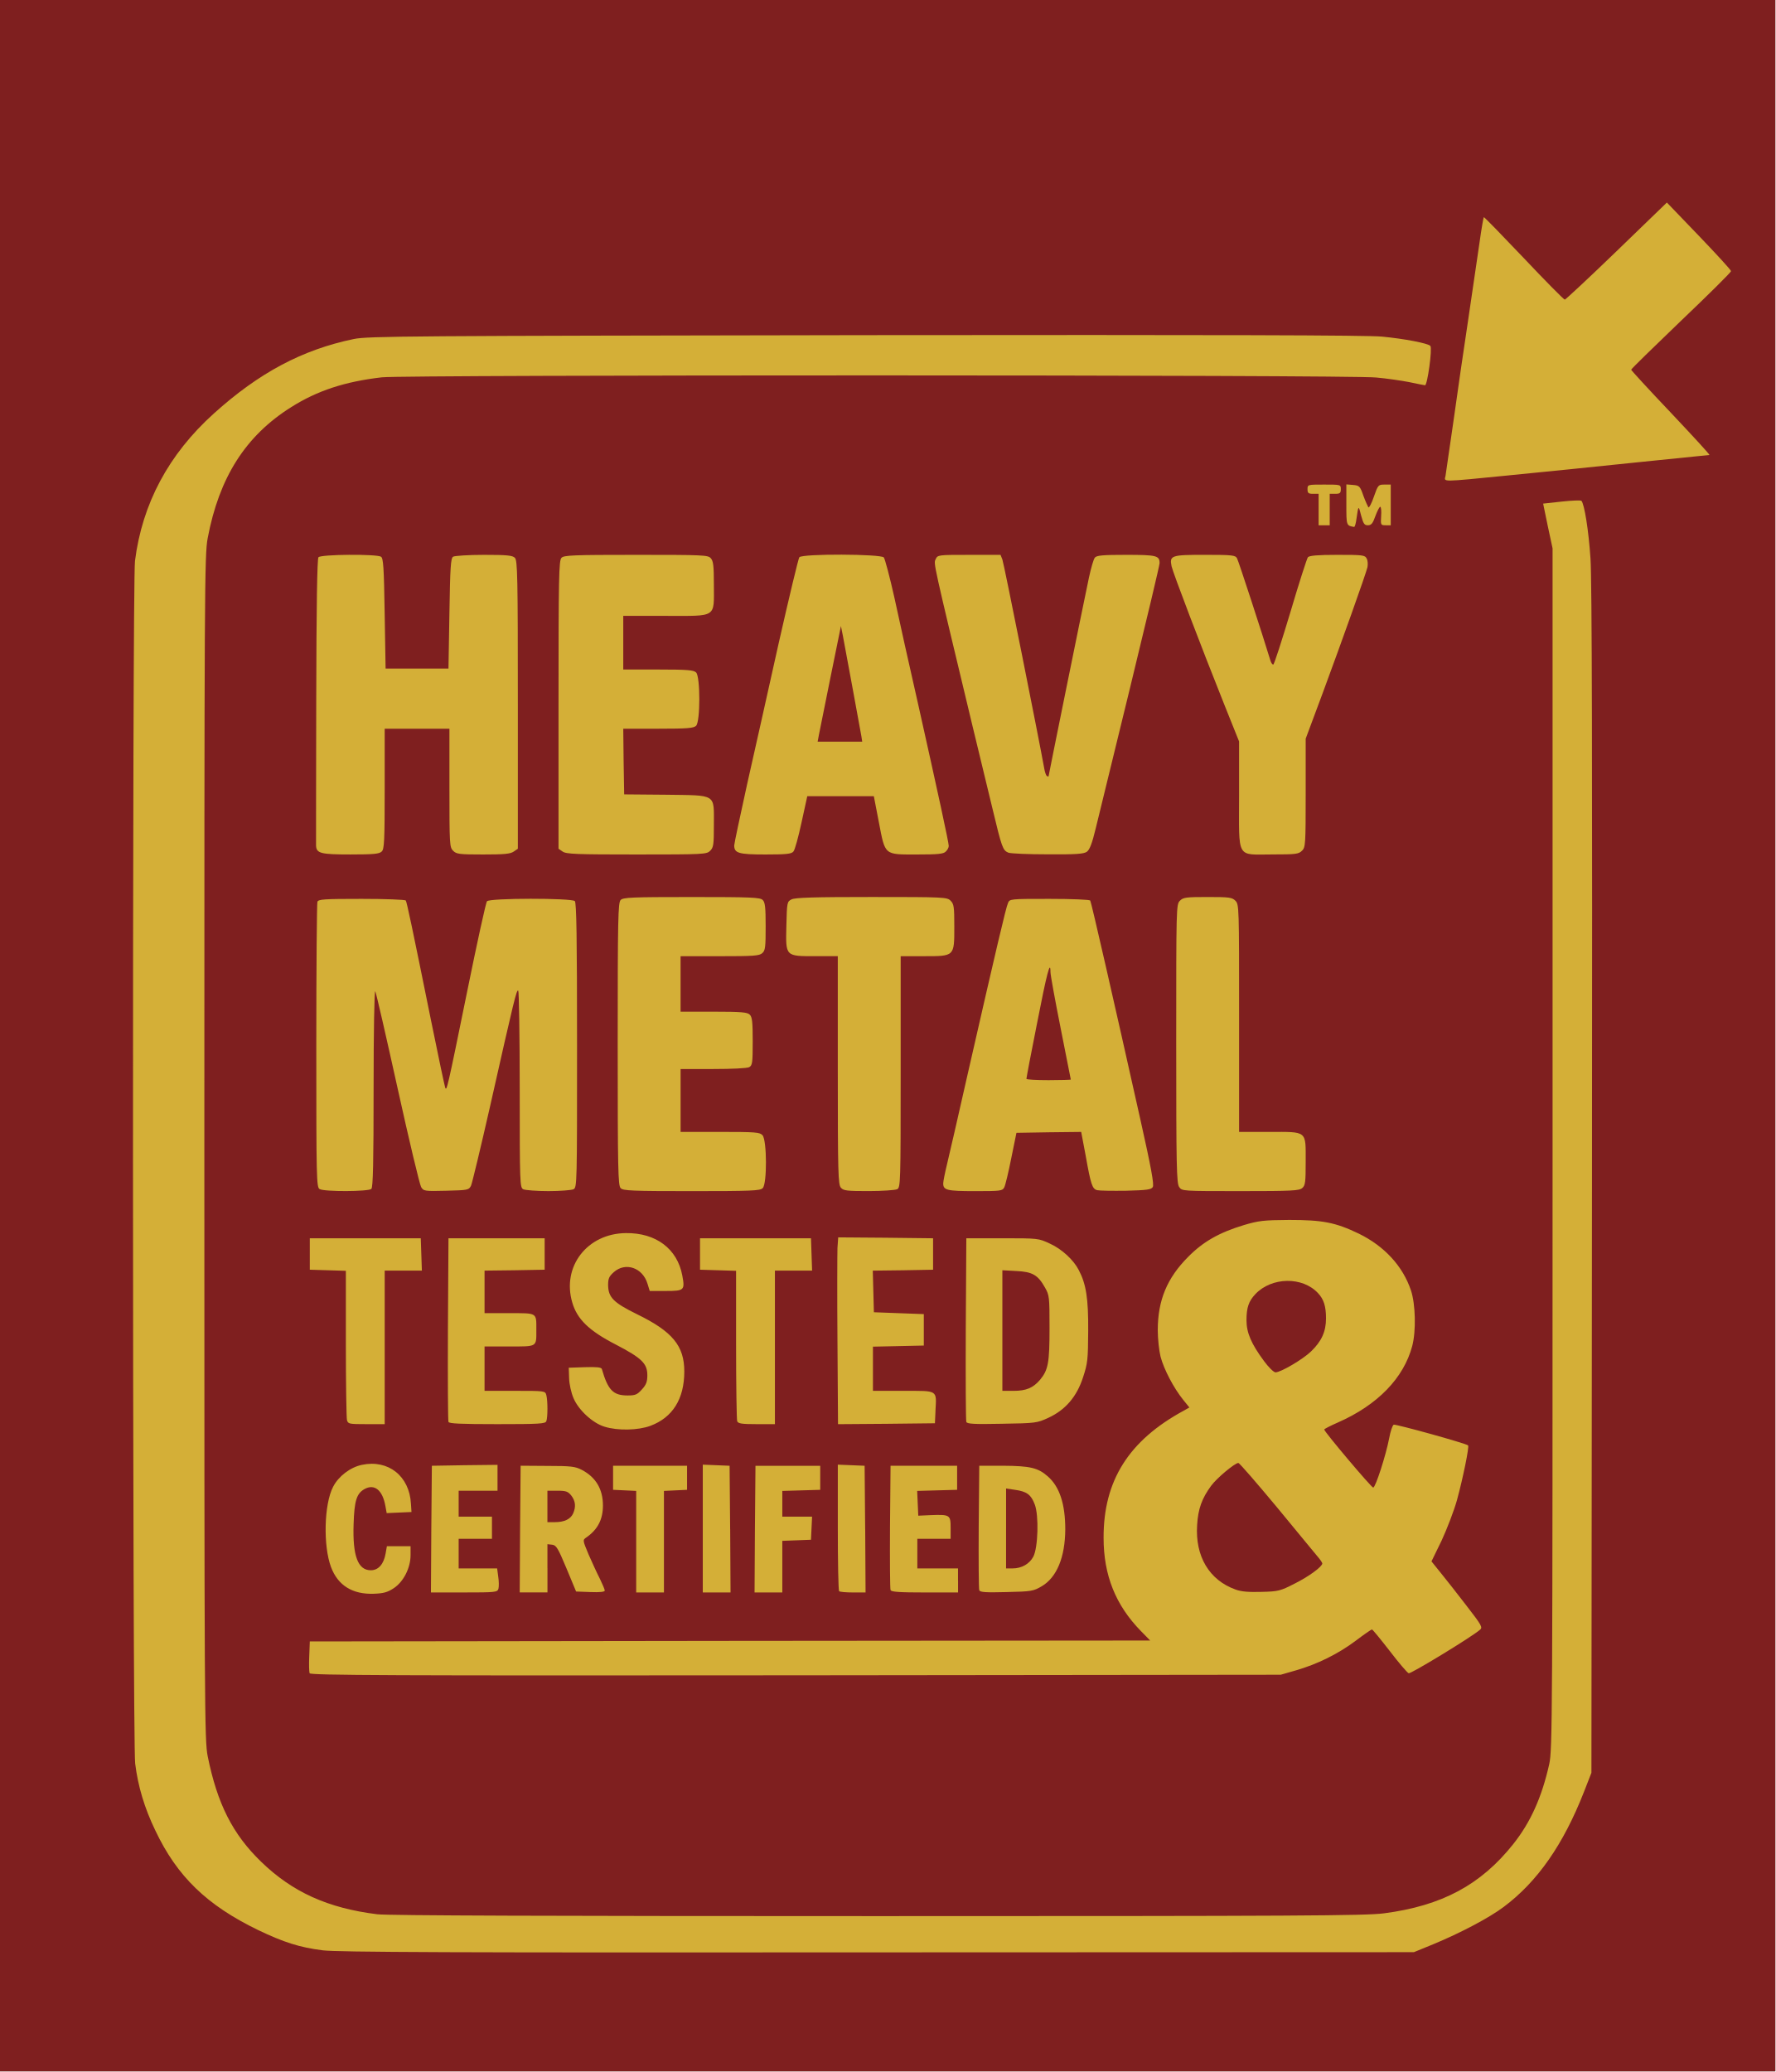
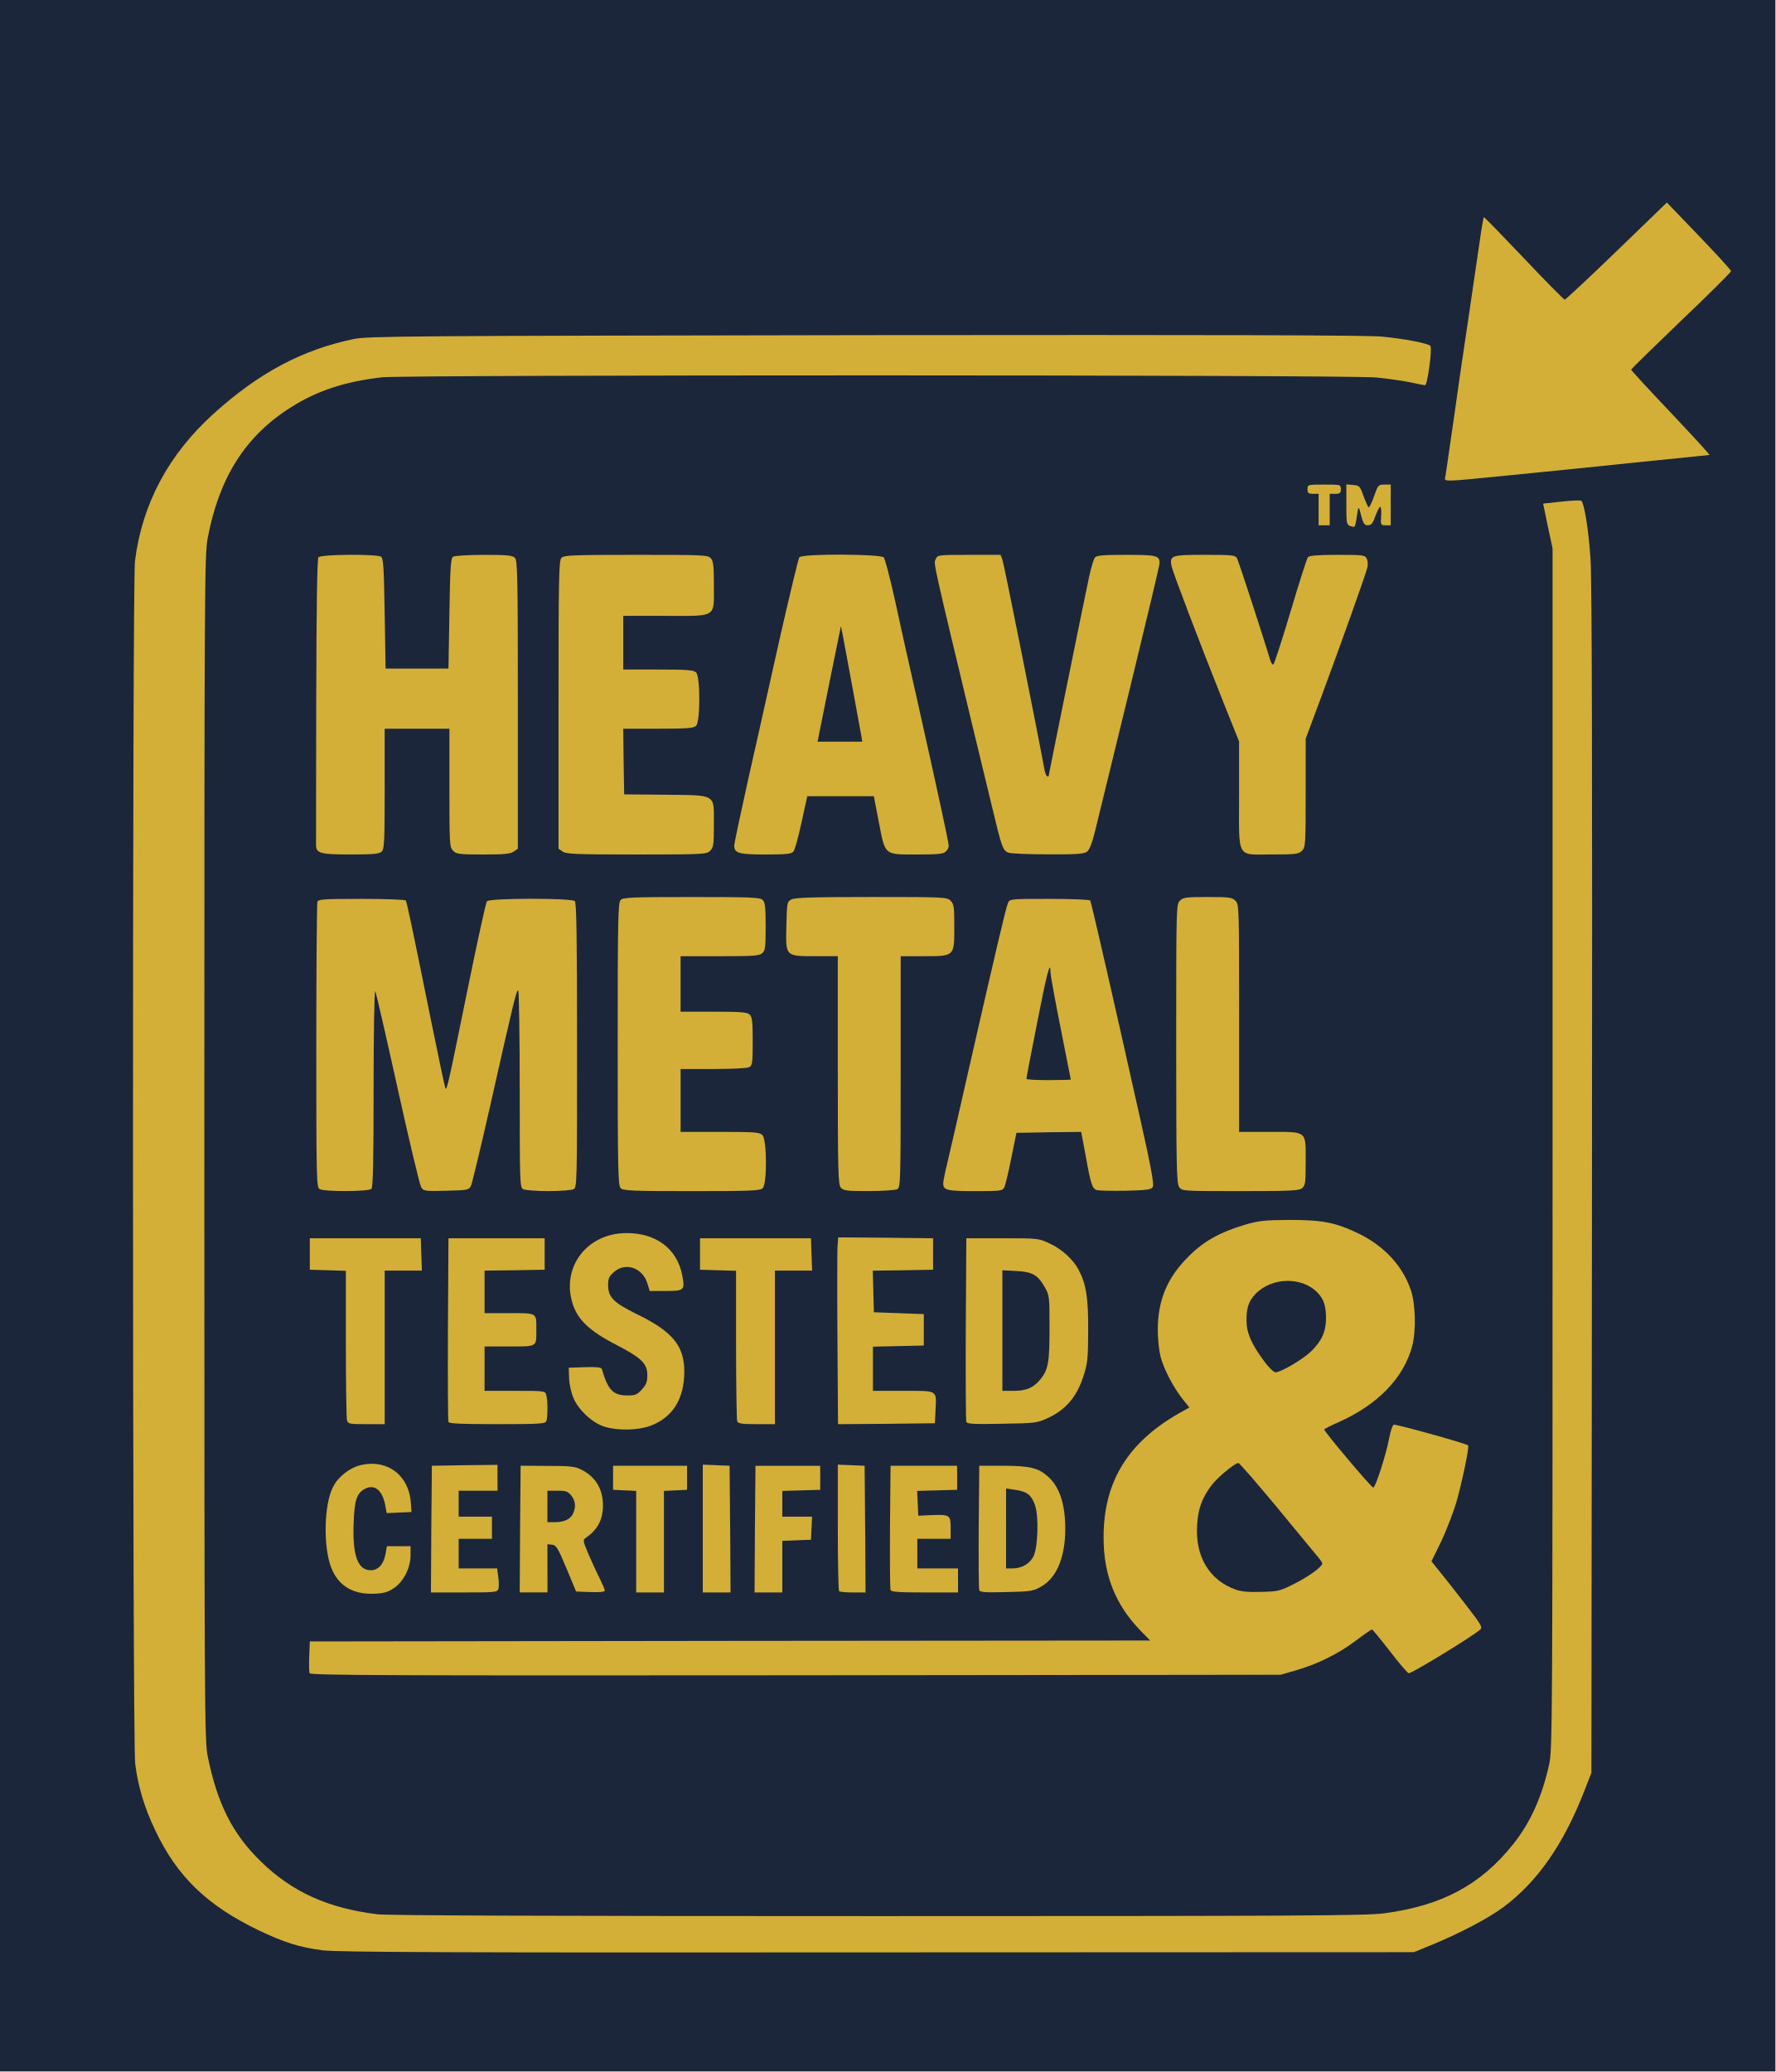
<svg xmlns="http://www.w3.org/2000/svg" version="1.0" width="1126px" height="1314px" viewBox="0 0 1126 1314" preserveAspectRatio="xMidYMid meet">
  <g fill="#D4AF37">
    <path d="M201.16 1240.36 c-14.66 -1.88 -24.63 -5.04 -41.05 -12.90 -32.37 -15.72 -51.26 -33.90 -65.10 -63.10 -6.92 -14.31 -11.03 -28.15 -12.78 -42.46 -1.76 -14.19 -1.88 -755.83 -0.12 -769.67 4.57 -36.36 21.35 -67.68 49.97 -93.48 29.21 -26.51 57.12 -41.17 90.08 -47.39 9.97 -1.88 32.49 -1.99 334.98 -1.99 309.77 0 324.90 0.12 336.51 2.11 18.06 3.28 17.71 3.05 17.59 11.03 0 3.75 -0.70 11.03 -1.41 16.19 l-1.41 9.38 -4.69 -0.12 c-2.58 0 -8.68 -0.82 -13.49 -1.99 -4.81 -1.06 -14.31 -2.46 -21 -3.05 -16.66 -1.76 -608.74 -1.76 -623.52 -0.12 -23.34 2.70 -40.93 8.44 -57.47 18.88 -28.97 18.18 -45.74 44.57 -53.02 83.16 -1.99 10.56 -2.11 30.85 -2.11 382.96 0 353.87 0.12 372.28 2.11 382.37 6.10 30.26 15.83 49.50 33.90 66.97 19.82 19.24 42.34 29.44 73.66 33.31 6.69 0.82 110.14 1.17 313.99 1.17 263.44 0 305.78 -0.23 317.39 -1.76 36.83 -4.81 61.46 -18.06 81.99 -43.87 11.03 -13.84 18.18 -29.79 22.87 -50.79 1.99 -9.27 2.11 -26.16 2.11 -386.83 l0 -377.09 -3.17 -15.25 c-4.69 -22.17 -5.98 -19.94 11.96 -21.70 9.27 -0.94 15.72 -1.17 16.30 -0.47 2.11 2.23 4.69 18.18 5.98 36.83 0.94 13.72 1.17 128.55 0.94 398.21 l-0.35 378.85 -4.81 12.32 c-13.02 33.19 -29.44 56.77 -50.79 72.72 -9.15 6.92 -27.68 16.66 -44.69 23.69 l-12.32 5.04 -343.66 0.12 c-272.12 0.23 -346.13 -0.12 -355.39 -1.29z" />
    <path d="M192.83 1064.66 c-0.23 -0.82 -0.35 -7.27 -0.23 -14.43 l0.35 -12.78 262.50 -0.35 c144.27 -0.12 262.38 -0.59 262.38 -0.94 0 -0.35 -1.76 -2.82 -3.99 -5.40 -5.75 -6.69 -11.85 -18.88 -14.90 -29.67 -3.75 -13.14 -3.75 -39.18 -0.12 -52.55 6.33 -23.22 19.82 -40.93 40.23 -52.66 3.75 -2.11 6.92 -4.22 6.92 -4.69 0 -0.47 -1.41 -2.82 -3.05 -5.28 -9.15 -13.49 -12.20 -23.93 -12.20 -42.34 0 -22.64 5.04 -35.77 19.35 -50.08 9.50 -9.62 19.70 -15.37 35.19 -20.06 9.85 -2.93 12.08 -3.17 32.26 -3.28 25.10 -0.12 32.26 1.17 47.74 8.68 16.30 7.98 27.92 20.64 33.08 36.01 3.05 8.91 3.40 32.37 0.82 42.22 -5.28 19.59 -22.29 37.77 -44.69 47.39 -3.52 1.52 -6.45 3.28 -6.45 3.75 0 0.59 4.93 6.92 10.91 14.31 l10.79 13.37 2.70 -8.44 c1.52 -4.69 3.64 -12.67 4.81 -17.83 l1.99 -9.38 4.93 -0.35 c4.46 -0.35 11.85 1.52 48.68 12.20 2.93 0.94 2.58 8.09 -1.06 25.10 -3.64 17.71 -8.44 32.37 -13.96 43.40 -4.81 9.50 -4.93 8.91 4.11 19.35 11.96 13.84 22.29 28.62 22.29 32.02 0 4.22 0.12 4.22 -24.87 20.06 -19.12 12.20 -21 13.14 -25.69 12.78 -4.93 -0.35 -5.40 -0.70 -14.07 -12.08 -5.04 -6.45 -9.50 -11.85 -10.09 -11.96 -0.59 -0.23 -4.46 2.11 -8.68 5.16 -9.27 6.80 -22.99 13.37 -35.66 17.01 l-9.38 2.70 -311.17 0.35 c-257.46 0.23 -311.17 0 -311.76 -1.29z m625.16 -63.92 c10.79 -5.40 14.78 -8.80 13.02 -11.38 -3.64 -5.04 -45.86 -55.60 -46.56 -55.71 -2.35 -0.12 -14.90 14.19 -17.71 20.06 -7.74 16.54 -3.64 34.84 10.09 45.16 12.08 9.15 25.33 9.74 41.17 1.88z m11.26 -148.73 c9.03 -9.62 10.56 -19.59 3.87 -27.45 -8.80 -10.56 -23.69 -10.79 -33.43 -0.35 -8.44 8.91 -7.27 17.48 4.46 34.01 l5.28 7.51 7.04 -3.87 c3.87 -2.11 9.62 -6.57 12.78 -9.85z" />
    <path d="M221.80 1013.05 c-6.92 -2.58 -12.67 -8.44 -15.48 -15.72 -1.99 -5.40 -2.70 -10.09 -3.17 -22.99 -0.82 -24.63 1.99 -35.19 11.61 -43.40 11.03 -9.50 33.19 -8.80 42.46 1.41 5.16 5.75 6.92 11.14 7.15 21.70 l0.12 8.33 -11.38 0.35 -11.38 0.35 -0.82 -4.46 c-3.52 -19.47 -13.37 -10.91 -13.37 11.38 0.12 9.38 1.99 16.30 5.40 20.06 2.23 2.46 2.23 2.46 4.69 -0.59 1.41 -1.52 2.93 -5.04 3.40 -7.62 l0.82 -4.81 11.03 0 11.03 0 0 9.15 c0 11.85 -3.40 19.70 -10.67 24.51 -4.46 2.93 -6.10 3.28 -16.19 3.52 -6.80 0.23 -12.78 -0.35 -15.25 -1.17z" />
    <path d="M270.01 969.77 l0.35 -43.75 24.40 -0.35 24.28 -0.23 0 11.73 0 11.73 -12.32 0 -12.32 0 0 4.69 0 4.69 10.56 0 10.56 0 0 10.56 0 10.56 -10.56 0 -10.56 0 0 5.86 0 5.86 12.20 0 12.08 0 0.82 4.46 c0.94 5.63 0.94 13.61 0 15.95 -0.59 1.64 -3.99 1.88 -25.22 1.88 l-24.51 0 0.23 -43.63z" />
    <path d="M326.31 969.77 l0.35 -43.75 20.53 0 c18.77 0.12 21 0.35 25.33 2.58 4.81 2.58 10.79 8.56 11.26 11.26 0.12 0.82 0.47 -1.99 0.82 -6.22 l0.70 -7.62 26.98 0 26.98 0 0 11.14 0 11.14 -7.27 0.35 -7.39 0.35 0 32.14 0 32.26 -12.32 0 -12.32 0 0 -32.26 0 -32.26 -7.04 0 -7.04 0 0 7.62 c0 9.03 -1.76 13.84 -6.92 18.88 l-3.87 3.75 5.98 12.55 c3.99 8.44 5.98 14.19 5.98 17.24 l0 4.57 -12.55 -0.35 -12.67 -0.35 -5.28 -12.67 -5.28 -12.67 -0.35 12.90 -0.35 13.02 -12.20 0 -12.32 0 0.23 -43.63z m29.67 -9.38 c6.10 -2.70 4.22 -11.49 -2.58 -11.49 -2.46 0 -2.70 0.47 -2.70 6.45 0 6.80 0.47 7.27 5.28 5.04z" />
    <path d="M442.19 969.42 l0 -44.10 12.08 0.35 11.96 0.35 0.35 43.75 0.23 43.63 -12.32 0 -12.32 0 0 -43.98z" />
    <path d="M475.27 969.77 l0.35 -43.75 24.04 0 24.04 0 0 11.14 0 11.14 -11.96 0.35 -12.08 0.35 0 4.57 0 4.69 9.38 0 9.50 0 -0.35 10.91 -0.35 10.79 -9.03 0.35 -9.15 0.35 0 16.30 0 16.42 -12.32 0 -12.32 0 0.23 -43.63z" />
    <path d="M528.63 1012.58 c-0.47 -0.35 -0.82 -20.17 -0.82 -43.98 l0 -43.28 12.08 0.35 11.96 0.35 0.35 43.75 0.23 43.63 -11.49 0 c-6.33 0 -11.96 -0.35 -12.32 -0.82z" />
    <path d="M561.24 1011.88 c-0.35 -0.70 -0.47 -20.41 -0.35 -43.63 l0.35 -42.22 24.63 0 24.63 0 0 11.14 0 11.14 -12.67 0.35 -12.67 0.35 0.35 4.22 0.35 4.34 7.86 -0.35 c12.78 -0.47 12.67 -0.59 12.67 11.73 l0 10.44 -10.56 0 -10.56 0 0 5.86 0 5.86 12.90 0 12.90 0 0 11.14 0 11.14 -24.63 0 c-18.77 0 -24.87 -0.35 -25.22 -1.52z" />
    <path d="M617.54 1011.99 c-0.35 -0.82 -0.47 -20.53 -0.35 -43.75 l0.35 -42.22 18.77 0 c20.76 0 25.33 1.06 31.79 6.80 7.98 6.92 11.03 17.36 11.03 37.06 -0.12 21.23 -4.69 33.66 -15.01 39.64 -5.40 3.17 -6.10 3.28 -25.69 3.64 -16.19 0.35 -20.41 0.12 -20.88 -1.17z m28.74 -22.64 c4.93 -2.58 7.27 -7.98 7.98 -17.95 0.82 -12.78 -3.75 -22.52 -10.56 -22.52 -1.99 0 -2.11 1.64 -2.11 21.11 0 11.61 0.23 21.11 0.59 21.11 0.47 0 2.23 -0.82 4.11 -1.76z" />
    <path d="M379.91 908.31 c-7.51 -2.23 -16.42 -10.56 -19.82 -18.30 -2.11 -4.81 -2.70 -8.56 -2.82 -16.19 l-0.12 -9.97 13.84 0 13.84 0 2.23 6.45 c3.64 10.91 11.03 13.96 16.89 6.92 1.64 -1.99 3.05 -4.34 3.05 -5.16 0 -3.64 -6.69 -8.91 -19.94 -15.83 -23.69 -12.32 -30.26 -22.05 -29.09 -43.40 0.94 -15.83 7.04 -25.33 19.94 -31.08 6.45 -2.93 8.80 -3.40 19.12 -3.40 14.19 -0.12 21.58 2.11 29.09 8.68 7.86 6.92 12.90 21.82 10.79 31.67 l-0.82 3.52 -13.72 0 -13.84 0 -1.41 -4.57 c-1.17 -4.22 -7.04 -10.67 -9.50 -10.67 -1.99 0 -8.21 6.10 -8.21 8.21 0 3.99 6.69 9.27 19 15.25 14.43 6.80 21.93 13.02 26.04 21.35 2.70 5.40 3.05 7.51 3.05 17.95 0 15.83 -1.99 22.52 -9.15 29.79 -7.86 8.09 -15.60 10.67 -31.08 10.56 -6.80 0 -14.31 -0.82 -17.36 -1.76z" />
    <path d="M216.52 904.08 c-0.35 -1.52 -0.70 -23.34 -0.70 -48.68 l0 -45.98 -11.38 -0.35 -11.49 -0.35 0 -13.49 0 -13.49 38.71 0 38.71 0 0.35 13.84 0.35 13.72 -11.85 0 -11.73 0 0 48.68 0 48.68 -15.13 0 c-14.66 0 -15.13 -0.12 -15.83 -2.58z" />
    <path d="M280.91 905.26 c-0.35 -0.82 -0.47 -28.97 -0.35 -62.52 l0.35 -60.99 34.01 0 34.01 0 0 13.49 0 13.49 -19 0.35 -19.12 0.23 0 9.97 0 9.97 15.72 0 c13.25 0 15.83 0.23 16.42 1.88 0.94 2.35 0.94 22.05 0 24.40 -0.59 1.64 -3.17 1.88 -16.42 1.88 l-15.72 0 0 10.56 0 10.56 19.24 0 c18.88 0 19.24 0 19.94 2.70 0.94 3.40 0.94 21.23 0 23.58 -0.59 1.64 -4.81 1.88 -34.60 1.88 -26.16 0 -34.13 -0.35 -34.48 -1.41z" />
    <path d="M464.01 904.79 c-0.35 -1.06 -0.70 -22.87 -0.70 -48.56 l0 -46.80 -11.38 -0.35 -11.49 -0.35 0 -13.49 0 -13.49 38.71 0 38.71 0 0.35 13.84 0.35 13.72 -11.85 0 -11.73 0 0 48.68 0 48.68 -15.13 0 c-12.67 0 -15.25 -0.35 -15.83 -1.88z" />
    <path d="M527.58 850.72 c-0.12 -30.85 -0.12 -59.12 0 -62.87 l0.47 -6.69 33.55 0.23 33.66 0.35 0 13.49 0 13.49 -19.12 0.35 -19.12 0.23 0.35 9.74 0.35 9.62 15.83 0.59 15.83 0.59 0 13.49 0 13.49 -16.07 0.35 -16.19 0.35 0 10.44 0 10.56 19.35 0 c22.64 0 20.88 -1.41 20.29 16.42 l-0.35 11.14 -34.25 0.35 -34.13 0.23 -0.47 -55.95z" />
    <path d="M609.33 905.26 c-0.35 -0.82 -0.47 -28.97 -0.35 -62.52 l0.35 -60.99 26.39 0 26.39 0 7.27 3.40 c7.51 3.40 15.01 10.32 18.30 16.77 4.93 9.38 6.10 17.83 5.98 41.99 0 22.29 -0.23 23.93 -3.17 33.08 -4.11 12.32 -11.26 20.64 -22.17 25.69 -7.39 3.40 -7.62 3.40 -32.96 3.75 -20.29 0.35 -25.57 0.12 -26.04 -1.17z m40.35 -28.50 c4.46 -2.23 8.91 -7.74 10.91 -13.14 0.94 -2.93 1.52 -10.32 1.52 -21.46 0 -15.95 -0.23 -17.36 -2.93 -22.17 -3.75 -6.69 -7.86 -9.62 -14.54 -10.32 l-5.40 -0.70 0 34.84 0 34.72 3.52 0 c1.99 0 5.16 -0.82 6.92 -1.76z" />
    <path d="M199.16 757.59 c-1.99 -1.06 -2.11 -6.80 -2.11 -94.30 0 -51.14 0.35 -93.83 0.70 -94.89 0.59 -1.64 4.57 -1.88 31.55 -1.88 17.01 0 31.20 0.47 31.55 1.06 0.70 1.06 2.58 10.09 14.78 69.08 3.75 18.30 6.92 33.43 7.15 33.66 0.23 0.23 5.16 -22.40 10.91 -50.20 5.75 -27.92 10.91 -51.37 11.61 -52.08 1.52 -2.11 60.64 -2.23 62.75 -0.12 1.06 1.06 1.41 23.81 1.41 95.01 0 91.25 0 93.60 -2.23 94.77 -3.40 1.76 -36.71 1.52 -39.18 -0.23 -1.76 -1.41 -1.99 -6.22 -2.23 -51.96 l-0.35 -50.44 -10.91 48.68 c-6.10 26.74 -11.61 49.97 -12.32 51.61 -1.41 2.93 -1.52 2.93 -19.24 3.28 -17.48 0.23 -17.83 0.23 -19.47 -2.35 -0.94 -1.52 -6.33 -23.93 -12.08 -49.85 l-10.44 -47.15 -0.35 48.21 c-0.12 33.19 -0.70 48.68 -1.52 49.85 -1.64 1.88 -36.83 2.11 -40 0.23z" />
    <path d="M390.11 757 c-1.64 -1.64 -1.88 -11.85 -1.88 -94.89 0 -83.04 0.23 -93.25 1.88 -94.89 1.52 -1.64 7.62 -1.88 48.56 -1.88 40.93 0 47.03 0.23 48.56 1.88 1.52 1.52 1.88 5.04 1.88 20.29 0 16.42 -0.23 18.77 -2.11 20.41 -1.88 1.76 -5.51 1.99 -26.98 1.99 l-24.87 0 0 14.07 0 14.07 21 0 c17.59 0 21.35 0.35 22.87 1.88 1.52 1.52 1.88 5.04 1.88 20.41 0 17.24 -0.12 18.77 -2.23 19.94 -1.41 0.70 -10.91 1.17 -22.87 1.17 l-20.64 0 0 16.42 0 16.42 24.98 0 c22.87 0 25.22 0.23 26.98 2.11 2.82 3.17 2.93 37.77 0.12 40.58 -1.52 1.64 -7.62 1.88 -48.56 1.88 -40.93 0 -47.03 -0.23 -48.56 -1.88z" />
    <path d="M529.81 756.77 c-1.76 -1.99 -1.99 -8.80 -1.99 -74.48 l0 -72.37 -13.96 0 c-19.82 0 -19 0.94 -18.65 -22.87 0.35 -18.65 0.35 -18.65 3.28 -20.17 2.23 -1.17 15.25 -1.52 54.31 -1.52 49.73 0 51.37 0.12 53.60 2.35 2.11 2.11 2.35 3.87 2.35 19.94 0 23.11 0.70 22.29 -19.35 22.29 l-14.66 0 0 73.31 c0 71.20 -0.12 73.31 -2.23 74.48 -1.29 0.70 -10.56 1.17 -21.58 1.17 -17.12 0 -19.47 -0.23 -21.11 -2.11z" />
    <path d="M596.08 757.47 c-2.11 -2.11 -1.76 -11.49 0.94 -22.40 1.29 -5.28 7.39 -31.79 13.49 -58.88 17.83 -78.12 23.93 -104.15 25.22 -106.97 1.17 -2.70 1.17 -2.70 29.79 -2.70 16.30 0 28.97 0.47 29.44 1.06 1.99 3.28 40.47 177.11 40.47 182.98 0 3.05 -0.59 6.10 -1.41 6.92 -2.23 2.23 -41.29 1.99 -43.52 -0.35 -1.88 -1.88 -2.93 -5.86 -6.22 -24.40 l-1.99 -11.49 -17.12 0.35 -17.01 0.35 -3.28 16.07 c-1.76 8.91 -3.75 17.24 -4.46 18.53 -1.17 2.23 -2.35 2.35 -22.05 2.35 -14.66 0 -21.35 -0.47 -22.29 -1.41z m77.76 -78.59 c-0.23 -1.52 -2.11 -10.56 -4.11 -20.29 -1.88 -9.62 -3.87 -18.88 -4.22 -20.53 -0.59 -2.58 -4.93 15.72 -9.15 39.06 l-0.82 4.34 9.50 0 c9.15 0 9.38 -0.12 8.80 -2.58z" />
    <path d="M744.33 756.30 c-1.64 -2.35 -1.88 -13.25 -1.88 -94.42 0 -90.31 0 -91.84 2.35 -94.19 2.11 -2.11 3.87 -2.35 21.11 -2.35 17.24 0 19 0.23 21.11 2.35 2.35 2.35 2.35 3.87 2.35 74.48 l0 72.13 19.12 0 c17.12 0 19.47 0.23 21.11 2.11 1.64 1.88 1.99 5.04 1.99 20.41 0 16.07 -0.23 18.41 -2.11 20.06 -1.99 1.76 -6.69 1.99 -42.81 1.99 l-40.58 0 -1.76 -2.58z" />
    <path d="M198.93 543.53 c-1.06 -0.94 -1.99 -2.70 -1.99 -3.75 -0.12 -1.06 -0.12 -43.98 0.12 -95.24 0.12 -60.99 0.70 -93.72 1.41 -94.77 1.52 -1.76 43.87 -1.99 46.68 -0.23 1.52 0.94 1.88 6.69 2.35 36.01 l0.59 34.95 16.42 0 16.42 0 0.59 -34.95 c0.47 -29.32 0.82 -35.07 2.35 -36.01 0.94 -0.59 11.38 -1.17 23.11 -1.17 17.83 0 21.58 0.35 23.11 1.88 1.64 1.64 1.88 11.96 1.88 96.65 l0 94.89 -2.58 1.76 c-2.11 1.52 -6.45 1.88 -22.87 1.88 -18.77 0 -20.53 -0.23 -22.64 -2.35 -2.23 -2.23 -2.35 -3.87 -2.35 -39.88 l0 -37.53 -17.01 0 -17.01 0 0 38 c0 33.08 -0.23 38.35 -1.88 39.88 -1.52 1.52 -5.28 1.88 -23.34 1.88 -18.06 0 -21.82 -0.35 -23.34 -1.88z" />
    <path d="M353.28 543.53 l-2.58 -1.76 0 -94.89 c0 -84.68 0.23 -95.01 1.88 -96.65 1.52 -1.64 7.86 -1.88 50.79 -1.88 45.98 0 49.15 0.12 50.90 2.11 2.82 3.17 2.93 37.06 0.12 41.05 -1.76 2.58 -2.23 2.58 -28.74 2.58 l-26.86 0 0 13.49 0 13.49 22.17 0 c18.65 0 22.52 0.35 24.04 1.88 2.82 2.70 2.82 38.12 0 40.82 -1.52 1.52 -5.40 1.88 -24.04 1.88 l-22.29 0 0.35 17.36 0.35 17.24 26.39 0.23 c33.08 0.47 30.50 -1.52 30.50 22.75 0 15.95 -0.23 17.71 -2.35 19.82 -2.23 2.23 -3.87 2.35 -50.20 2.35 -41.40 0 -48.21 -0.23 -50.44 -1.88z" />
    <path d="M464.01 543.53 c-3.28 -3.17 -2.11 -11.85 6.33 -49.85 4.57 -20.29 13.61 -60.52 20.06 -89.61 6.57 -28.97 12.43 -53.49 13.02 -54.19 1.88 -2.35 58.76 -2.11 60.64 0.12 0.70 0.94 3.75 12.32 6.69 25.45 2.82 13.14 9.62 43.75 15.13 67.91 20.53 91.60 21.35 96.30 17.48 100.17 -1.52 1.52 -5.16 1.88 -21.58 1.88 -17.01 0 -20.06 -0.23 -22.17 -2.11 -2.11 -1.52 -3.28 -5.40 -5.75 -18.41 l-3.17 -16.42 -17.59 0 -17.59 0 -3.64 16.66 c-1.99 9.15 -4.22 17.48 -5.16 18.41 -2.23 2.82 -40 2.70 -42.69 0z m77.53 -79.88 c-0.35 -1.88 -2.46 -12.78 -4.57 -24.28 -2.11 -11.61 -4.11 -20.06 -4.34 -18.77 -0.12 1.17 -2.35 12.08 -4.81 24.28 l-4.34 21.93 9.38 0 9.27 0 -0.59 -3.17z" />
    <path d="M635.96 544.23 c-3.52 -1.52 -4.11 -3.17 -10.09 -28.15 -2.93 -11.96 -8.21 -33.78 -11.73 -48.68 -27.45 -114.01 -26.98 -111.54 -24.16 -116.82 1.17 -2.11 2.70 -2.23 24.75 -2.23 l23.34 0 1.17 2.93 c0.59 1.64 6.45 29.67 12.90 62.40 6.45 32.61 11.85 59.58 12.08 59.82 0.35 0.23 0.82 -1.52 1.17 -3.99 2.70 -16.77 23.69 -116.35 25.10 -118.46 1.52 -2.70 1.99 -2.70 23.58 -2.70 15.60 0 22.52 0.47 23.46 1.41 1.06 1.06 1.76 1.06 2.82 0 1.06 -1.06 7.98 -1.41 24.04 -1.41 l22.64 0 1.76 3.87 c0.94 1.99 5.51 15.72 10.20 30.38 l8.56 26.63 8.68 -28.97 c4.69 -15.95 9.15 -29.67 9.74 -30.38 0.94 -1.17 6.80 -1.52 22.17 -1.52 20.29 0 21 0.12 22.29 2.58 3.17 5.86 -0.94 19.12 -28.15 92.43 l-10.67 28.62 0 34.37 c0 32.84 -0.12 34.48 -2.35 36.71 -2.11 2.11 -3.87 2.35 -22.05 2.35 -15.83 0 -20.17 -0.35 -22.29 -1.88 -2.58 -1.76 -2.58 -1.99 -2.58 -35.77 l0 -34.01 -9.50 -23.69 c-12.78 -31.90 -32.37 -82.93 -32.96 -85.86 -0.47 -2.11 -10.67 38.47 -35.54 140.75 -6.92 28.27 -9.50 36.83 -11.38 38.47 -2.11 1.76 -5.28 1.99 -28.38 1.88 -14.19 0 -27.09 -0.47 -28.62 -1.06z" />
    <path d="M852.48 337.10 c-1.76 -0.59 -2.11 -2.11 -2.11 -10.56 0 -7.98 -0.35 -9.85 -1.76 -9.85 -1.41 0 -1.76 1.88 -1.76 9.97 l0 9.97 -7.04 0 -7.04 0 0 -9.97 0 -9.97 -3.52 0 c-3.52 0 -3.52 -0.12 -3.52 -6.45 l0 -6.45 19.94 0 19.94 0 1.29 3.28 1.29 3.17 1.17 -3.17 c1.06 -3.17 1.52 -3.28 8.68 -3.28 l7.51 0 0 16.42 0 16.42 -8.68 0 c-4.69 0 -11.73 0.23 -15.48 0.47 -3.75 0.35 -7.86 0.35 -8.91 0z" />
    <path d="M912.53 305.66 c0 -2.70 7.04 -52.19 15.72 -110.96 2.23 -15.13 4.93 -33.31 5.98 -40.47 3.17 -22.29 2.58 -20.53 6.92 -20.53 3.40 0 5.98 2.35 27.09 24.63 12.78 13.61 23.69 24.63 24.28 24.63 0.59 0 14.43 -12.90 30.85 -28.74 26.63 -25.80 30.03 -28.74 33.55 -28.74 3.64 -0.12 5.75 1.76 24.16 20.76 19.35 20.06 20.17 21.11 20.29 25.69 0 4.69 -0.23 5.04 -29.91 33.31 -16.42 15.72 -29.91 28.85 -29.91 29.32 0 0.47 10.56 11.96 23.46 25.57 20.06 21.11 23.46 25.22 23.46 28.27 0 1.99 -0.35 3.64 -0.82 3.64 -0.59 0 -21.23 2.11 -46.10 4.69 -70.49 7.39 -116.12 11.73 -122.80 11.73 -5.75 0 -6.22 -0.23 -6.22 -2.82z" />
  </g>
-   <g fill="#7f1f1f">
+   <g fill="#1B263B">
    <path d="M0 656.83 l0 -656.83 563 0 563 0 0 656.83 0 656.83 -563 0 -563 0 0 -656.83z m909.01 576.14 c17.01 -7.04 35.54 -16.77 44.69 -23.69 21.35 -15.95 37.77 -39.53 50.79 -72.72 l4.81 -12.32 0.35 -375.33 c0.23 -267.07 0 -380.96 -0.94 -394.69 -1.17 -17.71 -3.87 -34.60 -5.75 -36.60 -0.35 -0.47 -5.98 -0.23 -12.55 0.47 l-11.73 1.29 2.93 14.19 3.05 14.19 0 380.61 c0 364.07 -0.12 381.08 -2.11 390.35 -4.69 21 -11.85 36.95 -22.87 50.79 -20.53 25.80 -45.16 39.06 -81.99 43.87 -11.61 1.52 -54.42 1.76 -320.91 1.76 -206.32 0 -310.82 -0.35 -317.51 -1.17 -31.32 -3.87 -53.84 -14.07 -73.66 -33.31 -18.06 -17.48 -27.80 -36.71 -33.90 -66.97 -1.99 -10.09 -2.11 -28.62 -2.11 -385.89 0 -355.51 0.12 -375.92 2.11 -386.48 7.27 -38.59 24.04 -64.98 53.02 -83.16 16.54 -10.44 34.13 -16.19 57.47 -18.88 14.78 -1.64 613.90 -1.64 630.56 0.12 6.69 0.59 16.19 1.99 21 2.93 4.81 1.06 9.27 1.88 9.97 1.99 1.52 0.35 4.81 -23.58 3.40 -24.98 -1.64 -1.64 -16.07 -4.46 -30.50 -5.86 -9.03 -0.94 -103.69 -1.17 -327.71 -0.94 -290.06 0.47 -315.63 0.59 -324.55 2.46 -32.72 6.80 -60.05 21.35 -88.79 47.27 -28.62 25.80 -45.39 57.12 -49.97 93.48 -1.76 13.84 -1.64 748.44 0.12 762.63 1.76 14.31 5.86 28.15 12.78 42.46 13.84 29.21 32.72 47.39 65.10 63.10 16.42 7.86 26.39 11.03 41.05 12.90 9.27 1.17 82.57 1.52 351.88 1.29 l340.15 -0.12 12.32 -5.04z m-87.38 -173.59 c13.84 -3.99 26.86 -10.44 37.89 -18.65 5.40 -4.11 10.20 -7.39 10.56 -7.39 0.47 0 5.51 6.22 11.26 13.61 5.75 7.51 11.14 13.84 12.08 14.19 1.29 0.47 39.41 -22.64 45.16 -27.56 1.88 -1.52 1.17 -2.82 -8.56 -15.37 -5.75 -7.51 -13.14 -16.89 -16.30 -20.76 l-5.86 -7.27 6.45 -13.25 c3.40 -7.39 7.86 -18.88 9.74 -25.69 3.75 -13.72 7.86 -33.78 7.04 -34.60 -1.29 -1.29 -45.86 -13.61 -47.15 -13.14 -0.82 0.35 -2.11 4.22 -2.93 8.68 -1.99 10.44 -8.56 30.97 -10.09 31.20 -1.06 0.12 -30.97 -35.30 -31.08 -36.83 0 -0.35 3.87 -2.35 8.68 -4.46 25.10 -11.03 41.76 -28.15 47.15 -48.56 2.46 -9.38 2.11 -26.39 -0.82 -35.19 -5.16 -15.37 -16.77 -28.03 -33.08 -36.01 -14.90 -7.15 -22.99 -8.68 -44.22 -8.68 -16.30 0.12 -19.24 0.47 -28.74 3.28 -15.48 4.69 -25.69 10.44 -35.19 20.06 -13.49 13.49 -19.35 27.68 -19.35 46.56 0 5.40 0.82 13.02 1.76 16.77 2.11 8.09 8.44 20.06 14.31 27.33 l3.99 4.93 -3.75 2.11 c-34.72 18.88 -50.79 44.34 -50.67 80.58 0 23.69 7.62 42.69 23.69 59.12 l5.86 5.98 -266.49 0.23 -266.49 0.35 -0.35 9.27 c-0.23 5.16 -0.12 9.97 0.23 10.91 0.59 1.29 50.90 1.52 308.24 1.29 l307.66 -0.35 9.38 -2.70z m-571.91 -52.19 c6.22 -4.11 10.67 -12.90 10.67 -21 l0 -5.63 -7.51 0 -7.51 0 -0.82 4.69 c-1.17 6.69 -4.57 10.56 -9.38 10.56 -8.21 0 -11.61 -9.15 -10.91 -29.32 0.47 -14.78 1.88 -19.35 6.92 -22.17 6.33 -3.52 11.49 0.70 13.25 10.79 l0.82 4.46 7.86 -0.35 7.86 -0.35 -0.35 -5.28 c-0.94 -17.48 -14.31 -28.15 -31.08 -24.63 -7.39 1.52 -14.90 7.27 -18.30 13.96 -5.75 11.03 -6.33 37.53 -1.29 50.90 4.34 11.61 13.61 17.36 27.09 16.89 6.22 -0.23 8.80 -0.94 12.67 -3.52z m66.39 0.35 c0.35 -1.29 0.35 -4.69 -0.12 -7.62 l-0.70 -5.28 -12.20 0 -12.20 0 0 -9.38 0 -9.38 10.56 0 10.56 0 0 -7.04 0 -7.04 -10.56 0 -10.56 0 0 -8.21 0 -8.21 12.32 0 12.32 0 0 -8.21 0 -8.21 -20.76 0.23 -20.88 0.35 -0.35 40.23 -0.23 40.11 21 0 c19.94 0 21.11 -0.12 21.82 -2.35z m31.08 -13.02 l0 -15.25 3.05 0.35 c2.58 0.35 3.64 2.11 9.03 15.01 l6.10 14.66 9.15 0.35 c5.86 0.23 9.03 -0.12 9.03 -0.94 0 -0.70 -1.41 -3.99 -3.05 -7.39 -1.76 -3.40 -4.93 -10.32 -7.15 -15.37 -3.87 -9.27 -3.87 -9.27 -1.52 -10.91 7.27 -5.04 10.56 -11.49 10.56 -20.29 0 -10.32 -4.46 -17.95 -13.49 -22.64 -4.11 -2.11 -6.80 -2.46 -21.70 -2.46 l-17.01 -0.12 -0.35 40.23 -0.23 40.11 8.80 0 8.80 0 0 -15.37z m73.89 -16.89 l0 -32.14 7.39 -0.35 7.27 -0.35 0 -7.62 0 -7.62 -23.46 0 -23.46 0 0 7.62 0 7.62 7.39 0.35 7.27 0.35 0 32.14 0 32.26 8.80 0 8.80 0 0 -32.26z m41.99 -7.86 l-0.35 -40.23 -8.44 -0.35 -8.56 -0.35 0 40.58 0 40.47 8.80 0 8.80 0 -0.23 -40.11z m33.08 23.69 l0 -16.30 9.15 -0.35 9.03 -0.35 0.35 -7.27 0.35 -7.39 -9.50 0 -9.38 0 0 -8.21 0 -8.09 12.08 -0.35 11.96 -0.35 0 -7.62 0 -7.62 -20.53 0 -20.53 0 -0.35 40.23 -0.23 40.11 8.80 0 8.80 0 0 -16.42z m52.55 -23.69 l-0.35 -40.23 -8.44 -0.35 -8.56 -0.35 0 39.76 c0 21.82 0.35 40.11 0.82 40.47 0.35 0.47 4.34 0.82 8.80 0.82 l7.98 0 -0.23 -40.11z m58.88 32.49 l0 -7.62 -12.90 0 -12.90 0 0 -9.38 0 -9.38 10.56 0 10.56 0 0 -7.04 c0 -8.21 -0.47 -8.44 -12.90 -7.98 l-7.62 0.35 -0.35 -7.86 -0.35 -7.86 12.67 -0.35 12.67 -0.35 0 -7.62 0 -7.62 -21.11 0 -21.11 0 -0.35 38.71 c-0.12 21.23 0 39.41 0.35 40.11 0.35 1.17 5.75 1.52 21.70 1.52 l21.11 0 0 -7.62z m53.02 3.75 c9.62 -5.63 14.90 -18.41 15.01 -36.13 0 -16.07 -3.64 -27.09 -11.03 -33.55 -6.22 -5.51 -11.26 -6.69 -28.27 -6.80 l-15.25 0 -0.35 38.71 c-0.12 21.23 0 39.41 0.35 40.23 0.47 1.29 4.11 1.52 17.36 1.17 15.72 -0.35 17.01 -0.59 22.17 -3.64z m-248.07 -101.81 c14.07 -5.28 21.46 -17.01 21.46 -34.48 0 -16.19 -7.51 -25.33 -29.91 -36.24 -15.01 -7.39 -18.30 -10.67 -18.41 -18.53 0 -4.11 0.59 -5.51 3.64 -8.21 7.39 -6.57 18.30 -2.82 21.35 7.39 l1.41 4.57 10.20 0 c11.73 0 12.20 -0.47 10.44 -9.85 -3.17 -16.89 -16.66 -27.09 -35.77 -26.86 -24.51 0.23 -40.70 21.23 -34.01 43.98 3.05 10.56 10.56 17.95 27.68 26.74 16.42 8.56 19.94 11.96 19.94 19.47 0 3.99 -0.70 5.98 -3.40 8.91 -3.05 3.40 -4.22 3.87 -9.15 3.87 -9.15 0 -12.43 -3.40 -16.30 -16.77 -0.35 -1.06 -3.05 -1.41 -10.67 -1.17 l-10.32 0.35 0.23 6.69 c0.12 3.75 1.29 9.15 2.82 12.67 3.17 7.51 12.20 15.83 19.70 18.06 8.33 2.58 21.11 2.35 29.09 -0.59z m-168.55 -49.73 l0 -48.68 11.73 0 11.85 0 -0.35 -10.20 -0.35 -10.32 -35.19 0 -35.19 0 0 9.97 0 9.97 11.49 0.35 11.38 0.35 0 45.98 c0 25.33 0.35 47.15 0.70 48.68 0.70 2.46 1.29 2.58 12.32 2.58 l11.61 0 0 -48.68z m102.51 46.80 c0.94 -2.35 0.94 -13.14 0 -16.54 -0.70 -2.70 -1.06 -2.70 -19.94 -2.70 l-19.24 0 0 -14.07 0 -14.07 15.72 0 c17.95 0 17.12 0.47 17.12 -10.56 0 -11.03 0.82 -10.56 -17.12 -10.56 l-15.72 0 0 -13.49 0 -13.49 19.12 -0.23 19 -0.35 0 -9.97 0 -9.97 -30.50 0 -30.50 0 -0.35 57.47 c-0.12 31.67 0 58.18 0.35 59 0.35 1.06 7.62 1.41 30.97 1.41 26.63 0 30.50 -0.23 31.08 -1.88z m144.97 -46.80 l0 -48.68 11.73 0 11.85 0 -0.35 -10.20 -0.35 -10.32 -35.19 0 -35.19 0 0 9.97 0 9.97 11.49 0.35 11.38 0.35 0 46.80 c0 25.69 0.35 47.50 0.70 48.56 0.59 1.52 2.82 1.88 12.32 1.88 l11.61 0 0 -48.68z m101.81 40.47 c0.70 -13.72 1.99 -12.90 -20.29 -12.90 l-19.35 0 0 -14.07 0 -13.96 16.19 -0.35 16.07 -0.35 0 -9.97 0 -9.97 -15.83 -0.59 -15.83 -0.59 -0.35 -13.14 -0.35 -13.25 19.12 -0.23 19.12 -0.35 0 -9.97 0 -9.97 -30.14 -0.35 -30.03 -0.23 -0.47 6.69 c-0.12 3.75 -0.23 30.38 0 59.35 l0.35 52.43 30.73 -0.23 30.73 -0.35 0.35 -7.62z m71.55 4.22 c10.91 -5.04 18.06 -13.37 22.05 -25.69 2.93 -8.91 3.17 -11.14 3.28 -29.56 0.12 -20.41 -1.29 -29.56 -5.98 -38.47 -3.28 -6.45 -10.79 -13.37 -18.30 -16.77 -7.27 -3.40 -7.39 -3.40 -30.14 -3.40 l-22.87 0 -0.35 57.47 c-0.12 31.67 0 58.18 0.35 59 0.47 1.29 5.16 1.52 22.52 1.17 21.46 -0.35 22.29 -0.47 29.44 -3.75z m-429.29 -145.21 c1.06 -1.06 1.41 -17.01 1.41 -64.16 0 -35.30 0.47 -62.05 1.06 -61.11 0.59 0.94 6.92 28.74 14.19 61.58 7.27 32.96 13.96 60.99 14.90 62.52 1.52 2.58 2.11 2.70 15.95 2.35 13.96 -0.35 14.31 -0.47 15.72 -3.28 0.70 -1.64 6.10 -24.04 11.96 -49.85 15.60 -69.32 16.89 -74.48 17.95 -73.78 0.47 0.35 0.94 28.50 0.94 62.63 0 60.17 0.12 62.16 2.23 63.34 1.29 0.59 8.44 1.17 15.95 1.17 7.51 0 14.66 -0.59 15.95 -1.17 2.23 -1.17 2.23 -3.52 2.23 -91.25 0 -68.50 -0.35 -90.43 -1.41 -91.49 -1.99 -1.99 -54.19 -1.99 -55.71 0.12 -0.70 0.70 -6.33 26.51 -12.55 57.12 -12.67 62.28 -13.02 63.57 -13.96 60.99 -0.35 -0.94 -4.46 -20.17 -9.03 -42.81 -11.96 -59.12 -15.25 -74.60 -15.95 -75.77 -0.35 -0.59 -12.90 -1.06 -28.03 -1.06 -23.81 0 -27.45 0.23 -28.03 1.88 -0.35 1.06 -0.70 42.11 -0.70 91.37 0 84.10 0.12 89.73 2.11 90.78 2.93 1.76 31.08 1.64 32.84 -0.12z m248.19 -0.47 c2.82 -2.70 2.70 -30.38 -0.12 -33.55 -1.76 -1.88 -4.11 -2.11 -26.98 -2.11 l-24.98 0 0 -19.94 0 -19.94 20.64 0 c11.96 0 21.46 -0.47 22.87 -1.17 1.99 -1.17 2.23 -2.58 2.23 -16.42 0 -12.20 -0.35 -15.48 -1.88 -16.89 -1.52 -1.52 -5.28 -1.88 -22.87 -1.88 l-21 0 0 -17.59 0 -17.59 24.87 0 c21.46 0 25.10 -0.23 26.98 -1.99 1.88 -1.64 2.11 -3.87 2.11 -16.89 0 -12.08 -0.35 -15.37 -1.88 -16.77 -1.52 -1.64 -7.27 -1.88 -45.04 -1.88 -37.77 0 -43.52 0.23 -45.04 1.88 -1.64 1.64 -1.88 11.49 -1.88 91.37 0 79.88 0.23 89.73 1.88 91.37 1.52 1.64 7.27 1.88 45.04 1.88 37.77 0 43.52 -0.23 45.04 -1.88z m85.27 0.70 c2.11 -1.17 2.23 -3.28 2.23 -74.48 l0 -73.31 14.66 0 c19.59 0 19.35 0.23 19.35 -18.77 0 -12.55 -0.23 -14.31 -2.35 -16.42 -2.23 -2.23 -3.87 -2.35 -50.08 -2.35 -36.24 0 -48.56 0.35 -50.79 1.52 -2.82 1.41 -2.93 1.76 -3.28 16.66 -0.47 19.70 -0.82 19.35 18.65 19.35 l13.96 0 0 72.37 c0 65.68 0.23 72.49 1.99 74.48 1.64 1.88 3.87 2.11 17.59 2.11 8.68 0 16.77 -0.59 18.06 -1.17z m67.91 -1.17 c0.70 -1.29 2.70 -9.62 4.46 -18.53 l3.28 -16.07 20.53 -0.35 20.53 -0.23 2.82 14.90 c3.28 18.53 4.22 21.35 7.39 22.05 1.41 0.35 9.62 0.47 18.30 0.35 13.14 -0.35 15.95 -0.70 16.89 -2.35 0.94 -1.41 -0.94 -11.96 -7.86 -42.81 -16.77 -75.07 -31.08 -137.70 -31.79 -138.87 -0.47 -0.59 -11.38 -1.06 -25.92 -1.06 -24.98 0 -25.22 0 -26.27 2.70 -1.29 2.82 -7.39 28.85 -25.22 106.97 -6.10 27.09 -12.20 53.60 -13.49 58.88 -1.29 5.28 -2.35 10.67 -2.35 11.85 0 4.34 2.23 4.93 20.17 4.93 16.19 0 17.36 -0.12 18.53 -2.35z m189.07 0.35 c1.88 -1.64 2.11 -3.87 2.11 -16.54 0 -20.06 1.29 -19 -23.11 -19 l-19.12 0 0 -72.13 c0 -70.61 0 -72.13 -2.35 -74.48 -2.11 -2.11 -3.87 -2.35 -17.59 -2.35 -13.72 0 -15.48 0.23 -17.59 2.35 -2.35 2.35 -2.35 3.87 -2.35 90.67 0 78 0.23 88.56 1.88 90.90 1.76 2.58 1.88 2.58 38.82 2.58 32.84 0 37.42 -0.23 39.29 -1.99z m-583.88 -213.35 c1.64 -1.52 1.88 -6.80 1.88 -39.88 l0 -38 20.53 0 20.53 0 0 37.53 c0 36.01 0.12 37.65 2.35 39.88 2.11 2.11 3.87 2.35 19.12 2.35 13.25 0 17.24 -0.35 19.35 -1.88 l2.58 -1.76 0 -91.37 c0 -81.40 -0.23 -91.49 -1.88 -93.13 -1.52 -1.52 -4.93 -1.88 -19.59 -1.88 -9.85 0 -18.65 0.59 -19.59 1.17 -1.52 0.94 -1.88 6.69 -2.35 36.01 l-0.59 34.95 -19.94 0 -19.94 0 -0.59 -34.95 c-0.47 -29.32 -0.82 -35.07 -2.35 -36.01 -2.82 -1.76 -38.12 -1.52 -39.64 0.35 -0.82 0.94 -1.29 30.38 -1.41 91.14 -0.12 49.38 -0.12 90.67 -0.12 91.72 0.23 4.93 2.93 5.63 21.82 5.63 14.78 0 18.30 -0.35 19.82 -1.88z m208.31 -0.47 c2.11 -2.11 2.35 -3.87 2.35 -16.30 0 -20.17 2.11 -18.77 -30.50 -19.24 l-26.39 -0.23 -0.35 -20.76 -0.23 -20.88 22.17 0 c18.65 0 22.52 -0.35 24.04 -1.88 2.70 -2.70 2.70 -31.08 0 -33.78 -1.52 -1.52 -5.40 -1.88 -24.04 -1.88 l-22.17 0 0 -17.01 0 -17.01 26.86 0 c32.96 0 30.61 1.52 30.61 -19.82 0 -11.96 -0.35 -15.01 -1.99 -16.77 -1.76 -1.99 -4.81 -2.11 -47.39 -2.11 -39.76 0 -45.74 0.23 -47.27 1.88 -1.64 1.64 -1.88 11.73 -1.88 93.13 l0 91.37 2.58 1.76 c2.23 1.64 8.68 1.88 46.92 1.88 42.81 0 44.45 -0.12 46.68 -2.35z m52.78 0.47 c0.94 -0.94 3.17 -9.27 5.16 -18.41 l3.64 -16.66 21.11 0 21.11 0 3.17 16.42 c4.11 21.35 3.17 20.53 24.40 20.53 13.25 0 16.66 -0.35 18.06 -1.88 1.06 -0.94 1.88 -2.58 1.88 -3.52 0 -2.23 -7.04 -34.60 -19.35 -89.61 -5.51 -24.16 -12.32 -54.78 -15.13 -67.91 -2.93 -13.14 -5.98 -24.51 -6.69 -25.45 -1.88 -2.23 -51.73 -2.46 -53.60 -0.12 -0.59 0.70 -6.45 25.22 -13.02 54.19 -6.45 29.09 -15.48 69.32 -20.06 89.61 -4.46 20.29 -8.21 37.77 -8.21 38.94 0 4.93 2.82 5.75 19.82 5.75 13.25 0 16.54 -0.35 17.71 -1.88z m186.14 0.12 c1.76 -1.29 3.28 -5.16 5.63 -14.90 1.76 -7.27 11.61 -47.50 21.82 -89.38 10.20 -41.99 18.65 -77.30 18.65 -78.70 0 -4.81 -1.88 -5.28 -21.23 -5.28 -14.90 0 -18.65 0.35 -19.82 1.76 -0.82 0.94 -2.46 6.69 -3.75 12.67 -4.46 21.11 -25.57 125.27 -25.57 125.85 0 0.35 -0.47 0.35 -1.06 0 -0.59 -0.35 -1.41 -2.70 -1.76 -5.04 -3.17 -17.71 -25.57 -129.96 -26.51 -132.30 l-1.17 -2.93 -19.94 0 c-19.82 0 -19.94 0 -21.23 2.82 -1.29 2.82 -1.99 -0.12 23.11 104.51 4.22 17.48 9.97 41.40 12.90 53.37 5.98 24.98 6.57 26.63 10.09 28.15 1.52 0.59 12.78 1.06 24.98 1.06 17.95 0.12 22.87 -0.23 24.87 -1.64z m136.41 -0.59 c2.23 -2.23 2.35 -3.87 2.35 -36.71 l0 -34.37 10.67 -28.62 c12.20 -32.96 27.33 -75.30 28.50 -80.11 0.35 -1.76 0.23 -4.22 -0.47 -5.51 -1.17 -2.23 -2.46 -2.35 -18.65 -2.35 -12.55 0 -17.71 0.47 -18.65 1.52 -0.59 0.70 -5.63 16.30 -11.03 34.60 -5.51 18.30 -10.32 33.31 -10.91 33.43 -0.59 0.12 -1.41 -1.06 -1.88 -2.70 -4.69 -15.48 -20.17 -62.99 -21.11 -64.63 -1.06 -1.99 -2.82 -2.23 -20.29 -2.23 -21.46 0 -22.64 0.35 -21.23 7.27 0.94 4.22 18.41 50.08 33.31 87.38 l9.50 23.69 0 34.01 c0 41.40 -2.11 37.65 21.35 37.65 14.66 0 16.42 -0.23 18.53 -2.35z m34.60 -210.77 c1.17 -8.44 1.29 -8.44 2.93 -1.76 1.41 5.04 1.99 6.10 4.22 6.10 2.23 0 3.17 -1.17 4.81 -5.86 1.17 -3.17 2.58 -5.86 3.05 -5.86 0.59 0 0.82 2.70 0.59 5.86 -0.35 5.75 -0.23 5.86 2.93 5.86 l3.17 0 0 -12.90 0 -12.90 -3.99 0 c-3.87 0 -4.11 0.23 -6.69 7.62 -1.41 4.22 -3.05 7.27 -3.52 6.80 -0.35 -0.59 -1.88 -3.87 -3.17 -7.39 -2.11 -6.10 -2.58 -6.45 -6.57 -6.80 l-4.22 -0.35 0 12.90 c0 13.25 0 13.25 4.93 14.07 0.47 0 1.17 -2.35 1.52 -5.40z m-17.01 -5.63 l0 -9.97 3.52 0 c2.93 0 3.52 -0.47 3.52 -2.93 0 -2.93 -0.12 -2.93 -10.56 -2.93 -10.44 0 -10.56 0 -10.56 2.93 0 2.46 0.59 2.93 3.52 2.93 l3.52 0 0 9.97 0 9.97 3.52 0 3.52 0 0 -9.97z m113.77 -21.70 c19.70 -1.88 56.07 -5.63 80.93 -8.21 24.87 -2.58 45.63 -4.69 46.10 -4.69 0.59 0 -10.44 -11.96 -24.28 -26.63 -13.96 -14.66 -25.33 -27.09 -25.33 -27.45 0 -0.47 14.31 -14.43 31.67 -31.08 17.48 -16.66 31.67 -30.73 31.67 -31.43 0 -0.70 -9.27 -10.79 -20.41 -22.40 l-20.29 -21.11 -31.90 30.85 c-17.48 16.89 -32.37 30.73 -32.84 30.73 -0.59 0 -12.32 -11.85 -26.04 -26.39 -13.72 -14.43 -25.10 -26.16 -25.33 -25.92 -0.23 0.23 -1.52 7.51 -2.70 16.07 -1.29 8.68 -4.46 30.26 -7.04 47.97 -2.70 17.71 -6.92 46.80 -9.38 64.51 -2.58 17.71 -4.93 33.66 -5.16 35.54 -0.82 3.99 -3.87 3.99 40.35 -0.35z" />
    <path d="M783.51 1008 c-16.66 -5.98 -25.57 -21.11 -24.28 -40.82 0.59 -10.32 3.05 -17.01 8.91 -24.98 3.52 -4.81 15.01 -14.43 17.24 -14.43 0.70 0 11.73 12.78 24.63 28.27 12.78 15.60 24.51 29.67 25.92 31.43 1.41 1.64 2.58 3.40 2.70 3.99 0 1.99 -8.33 8.21 -17.48 12.78 -9.15 4.69 -10.44 5.04 -21.11 5.28 -8.09 0.23 -12.78 -0.12 -16.54 -1.52z" />
    <path d="M801.57 863.03 c-7.98 -10.79 -11.03 -17.83 -11.03 -25.80 0 -7.98 1.41 -12.08 5.63 -16.54 10.32 -10.91 29.91 -11.26 39.76 -0.59 3.64 3.87 5.04 8.33 5.04 15.95 0 8.44 -2.82 14.54 -9.50 21 -5.40 5.16 -19.24 13.25 -22.52 13.25 -1.17 0 -4.46 -3.28 -7.39 -7.27z" />
    <path d="M347.18 955.34 l0 -9.97 6.33 0 c5.51 0 6.69 0.47 8.80 3.05 2.70 3.52 3.05 7.15 1.17 11.38 -1.64 3.64 -5.63 5.51 -11.61 5.51 l-4.69 0 0 -9.97z" />
    <path d="M638.07 969.30 l0 -25.33 5.63 0.82 c7.51 1.06 10.20 3.05 12.55 9.27 2.70 6.92 2.11 27.56 -0.94 33.19 -2.46 4.57 -7.39 7.39 -13.14 7.39 l-4.11 0 0 -25.33z" />
    <path d="M635.72 843.80 l0 -38.24 8.68 0.47 c10.32 0.47 13.84 2.46 18.30 10.44 2.82 4.93 2.93 5.98 2.93 25.69 0 22.17 -0.82 26.63 -6.10 32.96 -4.34 5.04 -8.68 6.92 -16.77 6.92 l-7.04 0 0 -38.24z" />
    <path d="M650.97 684.16 c0 -0.59 2.93 -16.19 6.69 -34.95 6.22 -31.90 8.56 -40.93 8.56 -32.72 0 1.88 2.93 17.83 6.45 35.54 3.52 17.71 6.45 32.37 6.45 32.61 0 0.12 -6.33 0.35 -14.07 0.35 -7.74 0 -14.07 -0.35 -14.07 -0.82z" />
    <path d="M519.25 466.59 c0.47 -2.11 3.75 -18.65 7.39 -36.71 l6.69 -32.84 1.29 6.45 c1.52 8.21 11.03 59.35 11.73 63.69 l0.47 3.17 -14.19 0 -14.07 0 0.70 -3.75z" />
  </g>
</svg>
